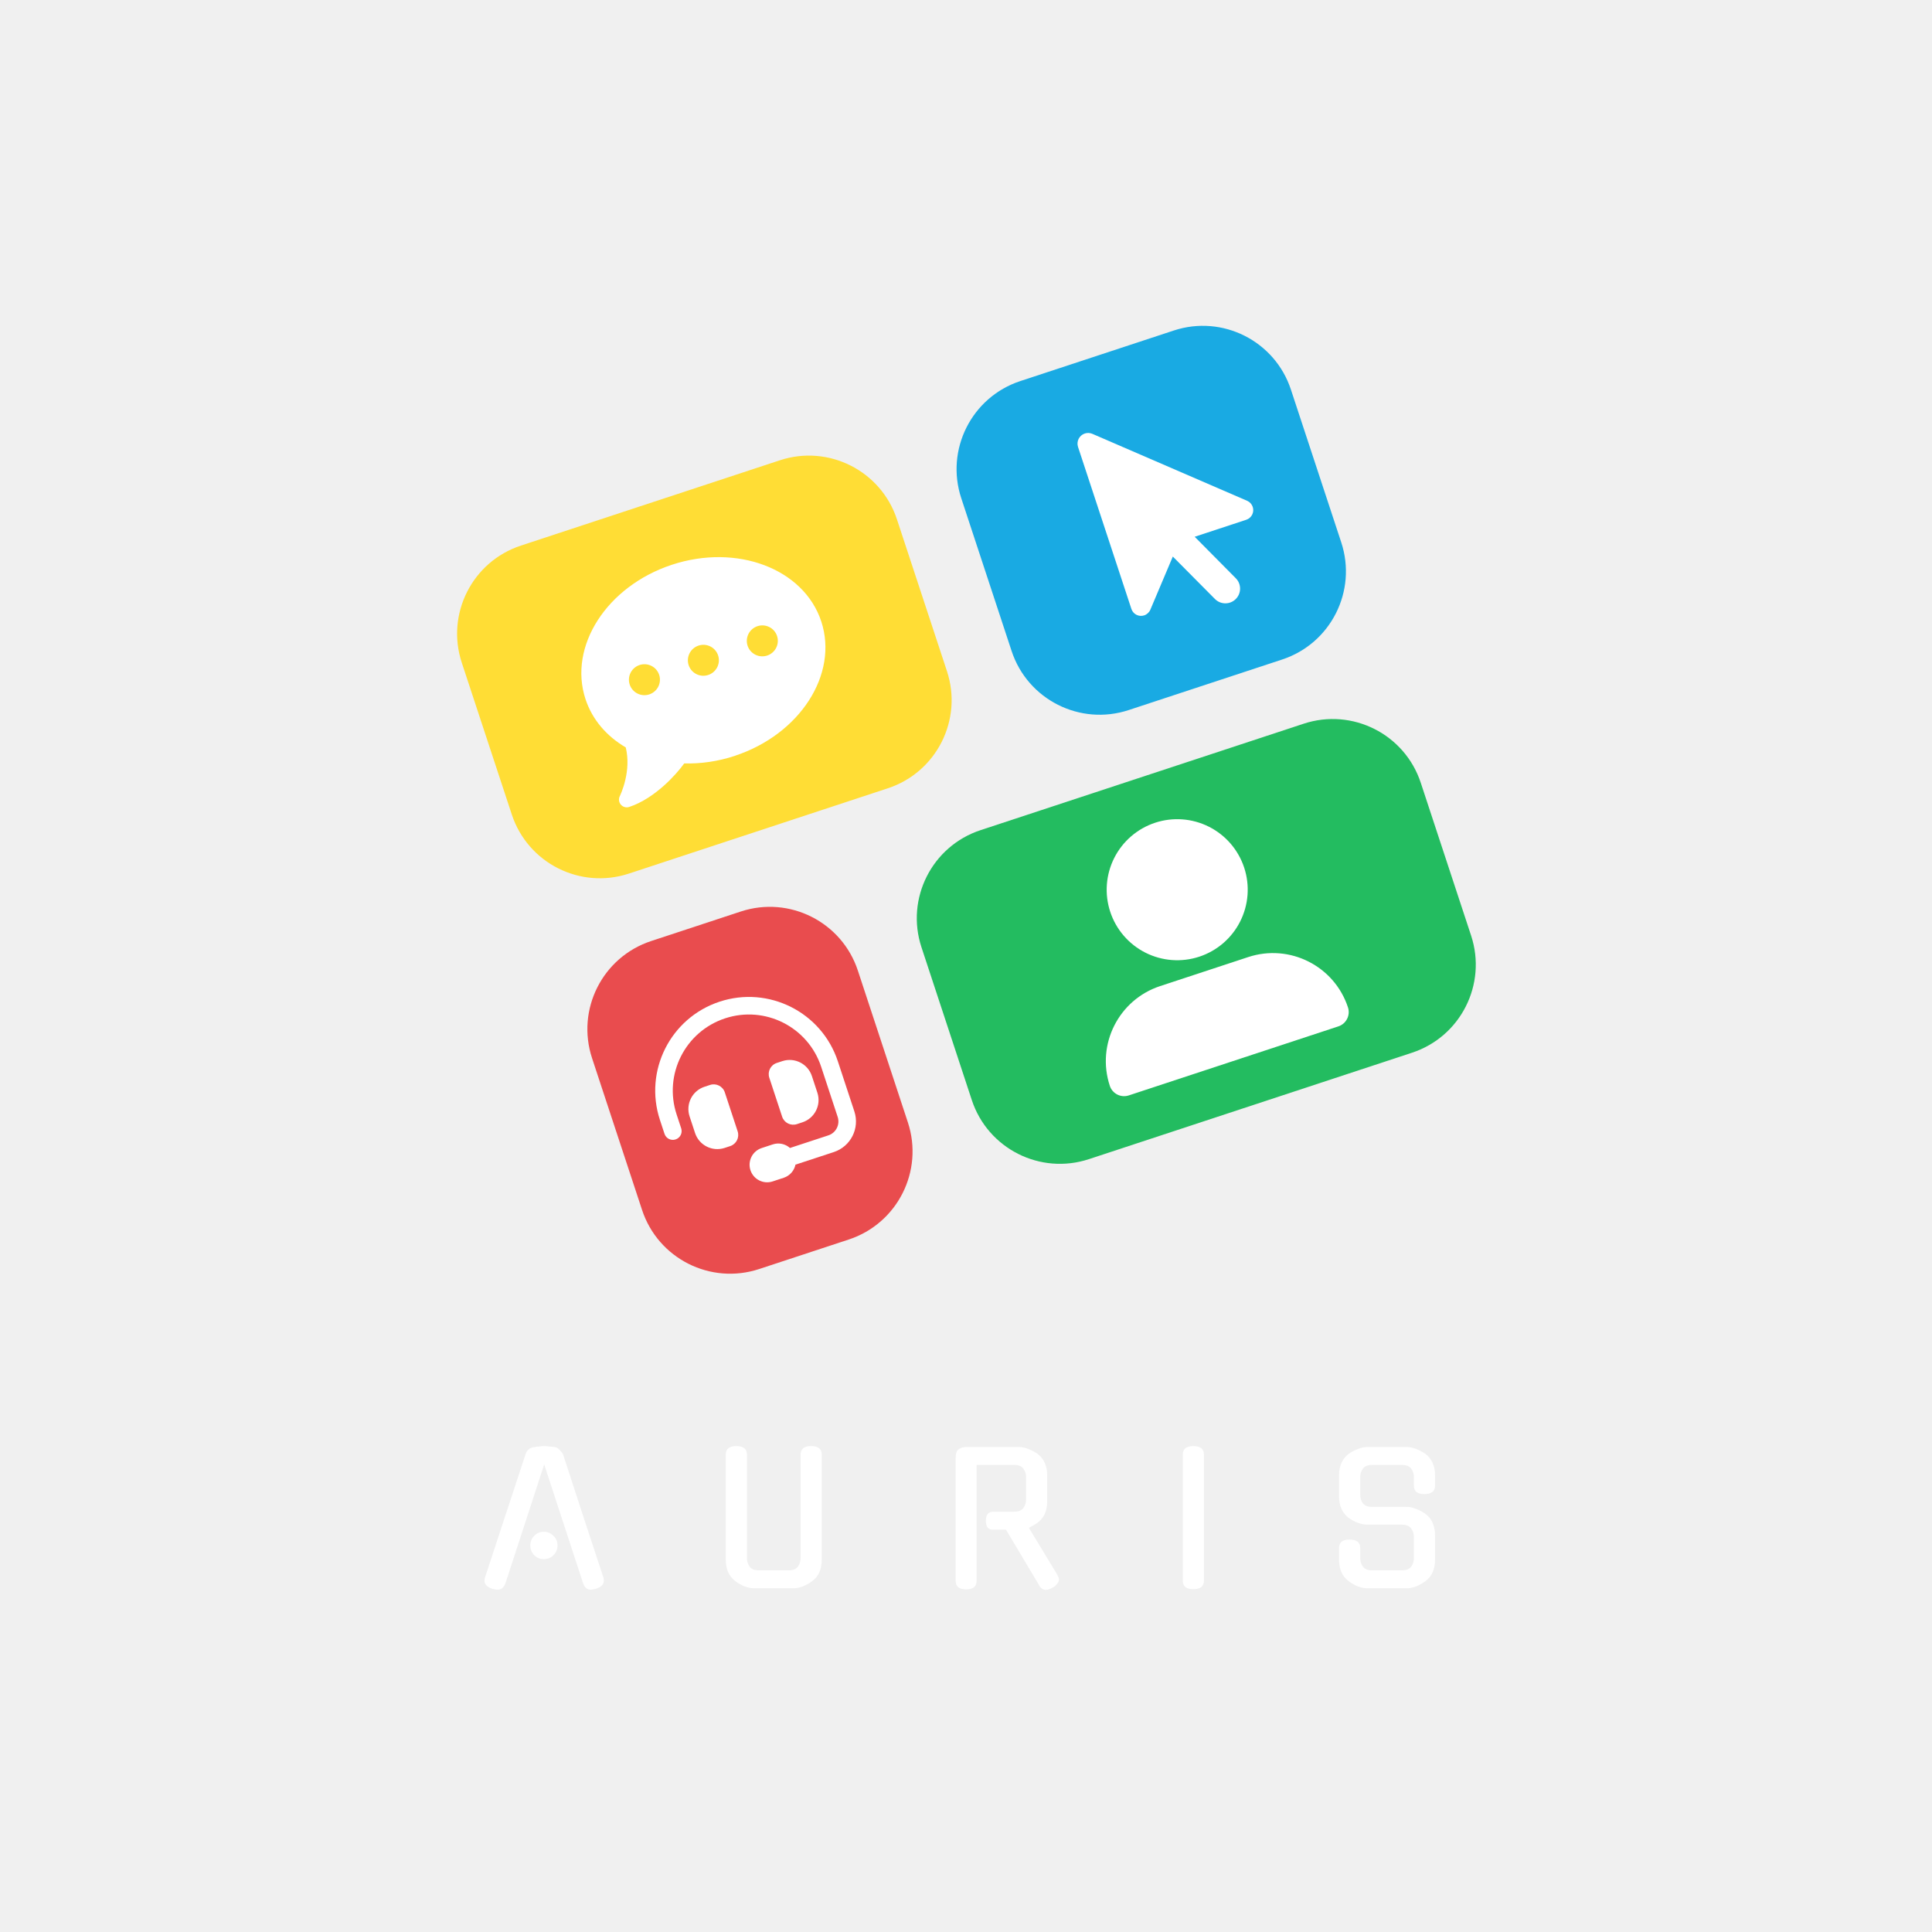
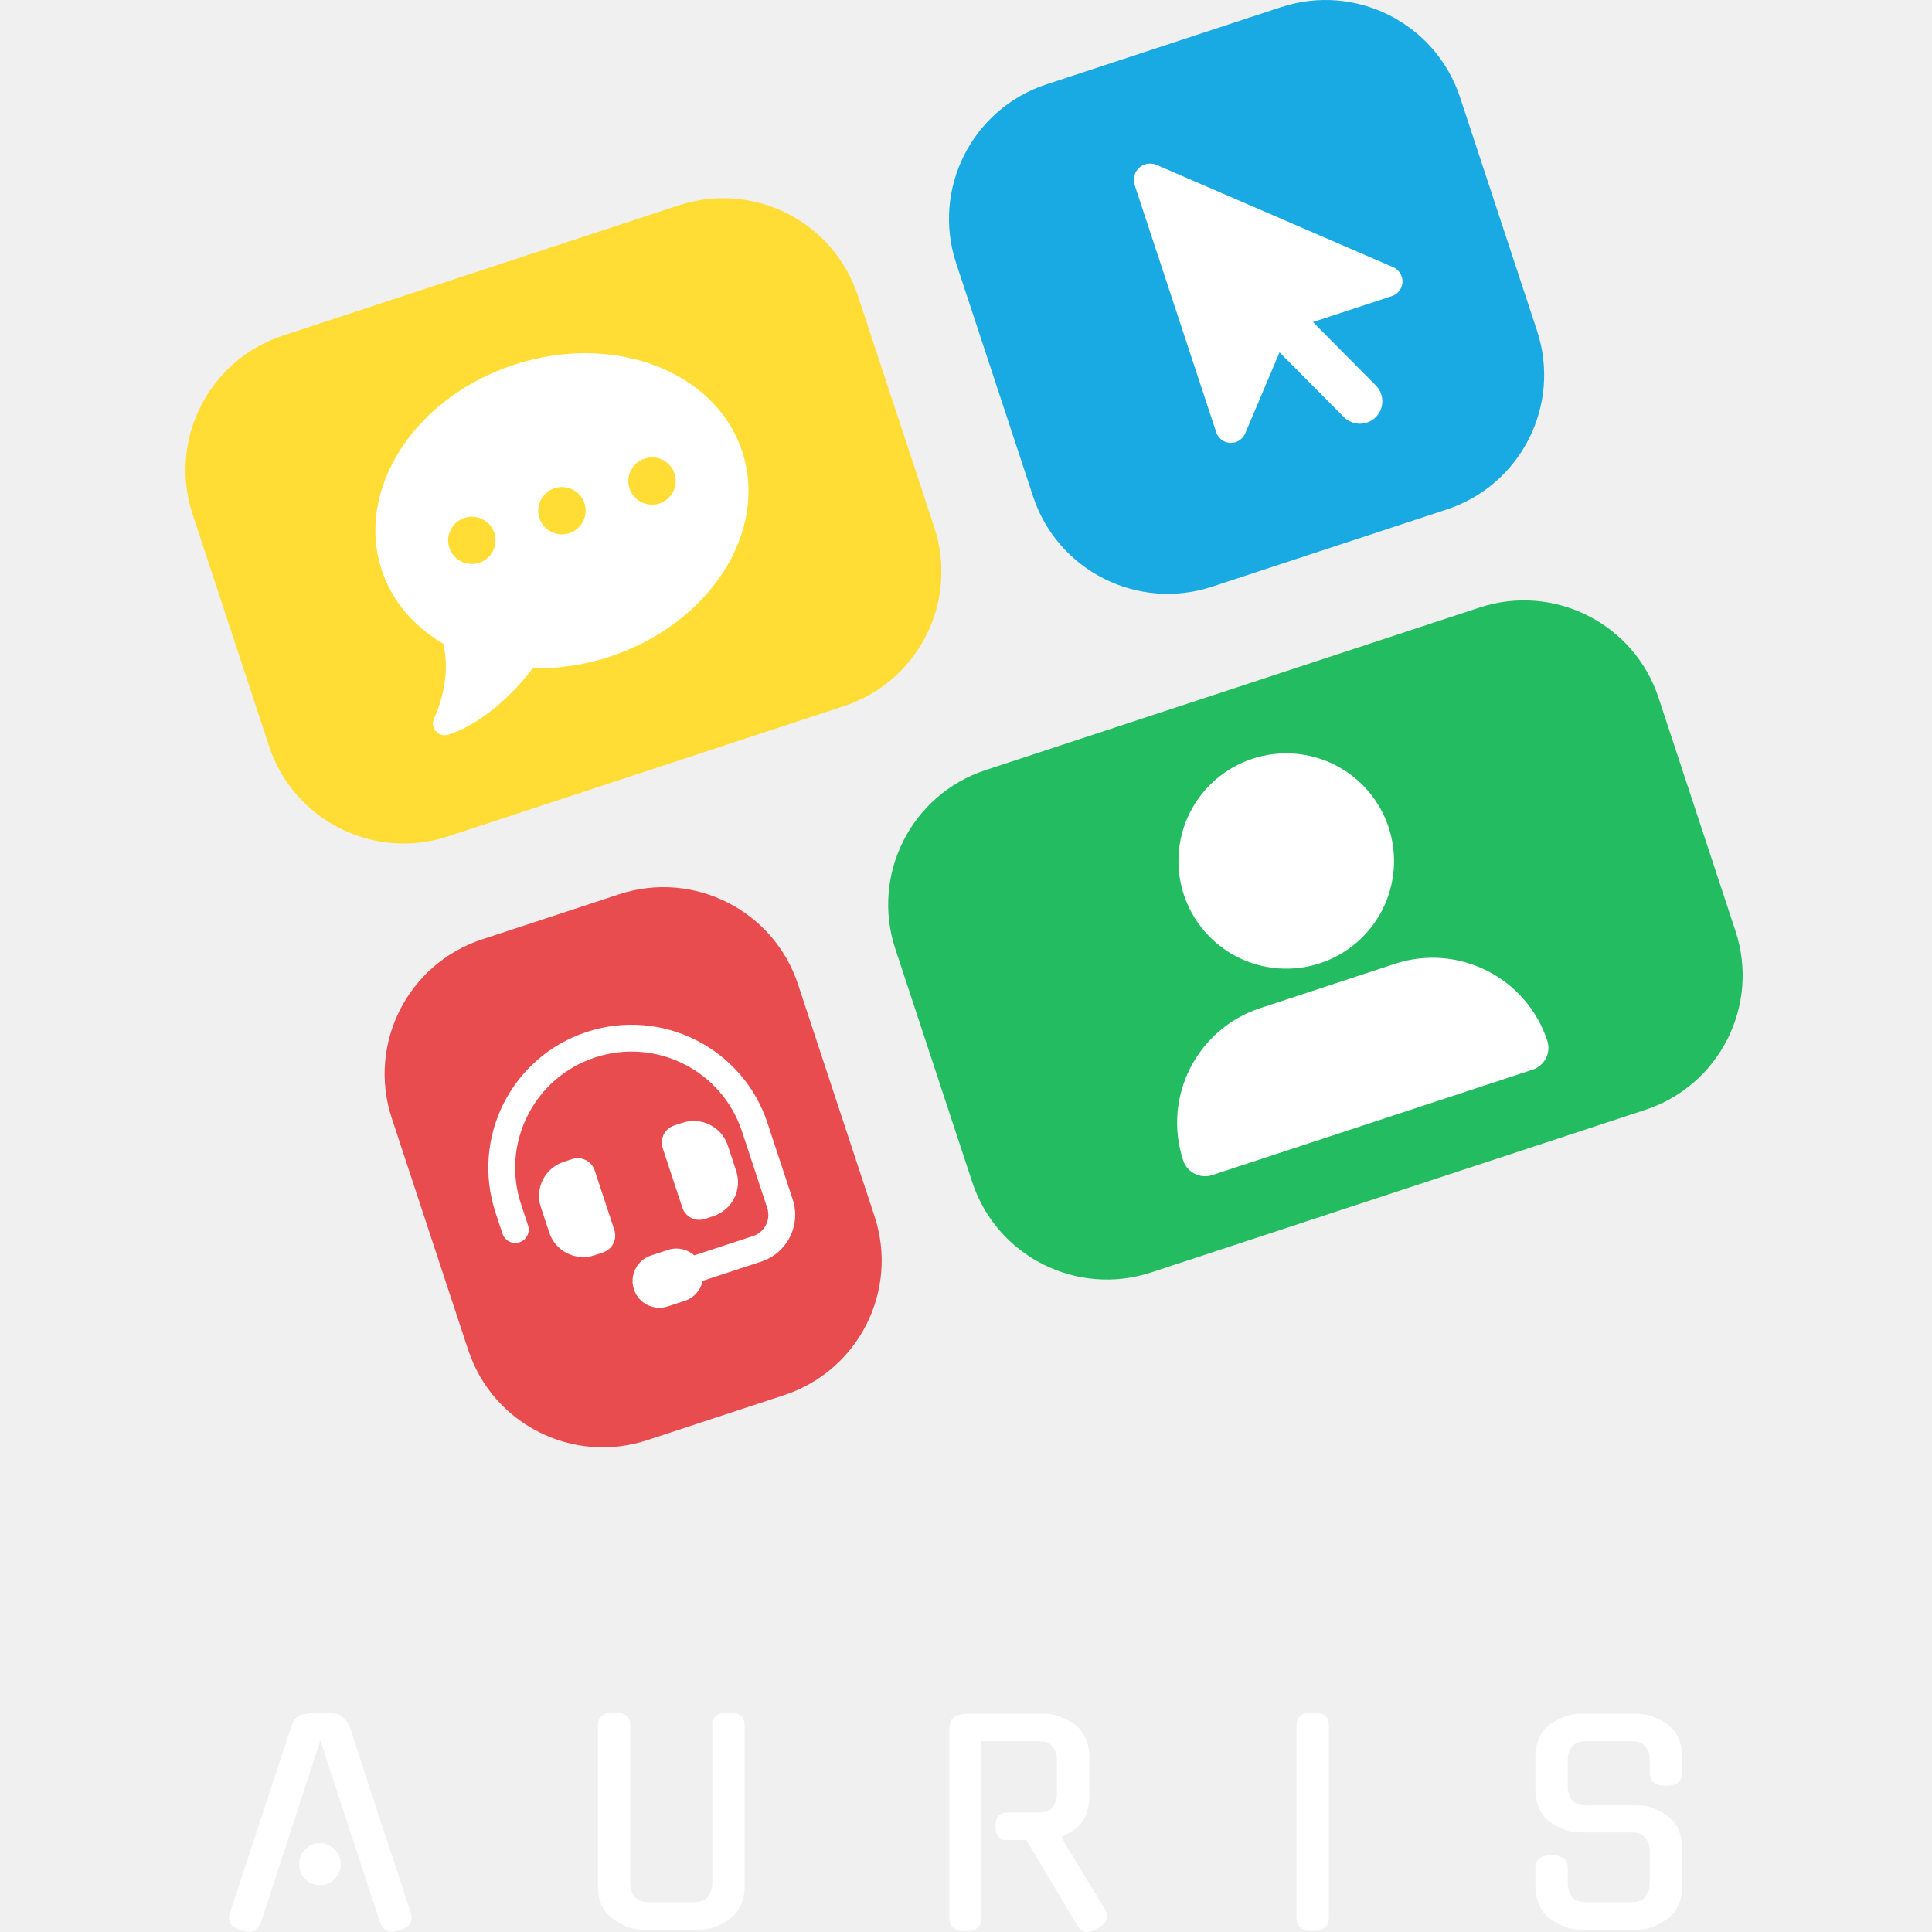
<svg xmlns="http://www.w3.org/2000/svg" width="500" height="500" viewBox="0 0 500 500" fill="none">
-   <rect x="241.262" y="106.13" width="89.825" height="89.644" rx="24" transform="rotate(-18.2334 241.262 106.13)" fill="#19AAE3" />
-   <path d="M278.996 115.675L292.804 157.591C293.259 158.971 294.743 159.71 296.111 159.259C296.823 159.025 297.412 158.492 297.708 157.793L303.526 144.034L314.425 155.018C315.906 156.51 318.315 156.518 319.807 155.037C321.299 153.555 321.307 151.147 319.826 149.655L309.182 138.913L322.533 134.515C323.912 134.061 324.662 132.573 324.208 131.194C323.973 130.482 323.445 129.904 322.757 129.604L282.715 112.282C282.087 112.012 281.399 111.976 280.754 112.188C279.307 112.665 278.519 114.228 278.996 115.675Z" fill="white" />
-   <path d="M238.476 245.148C234.328 232.559 241.172 218.991 253.761 214.844L337.388 187.295C349.978 183.148 363.545 189.991 367.693 202.581L380.722 242.133C384.87 254.723 378.026 268.29 365.437 272.438L281.81 299.987C269.22 304.134 255.653 297.29 251.505 284.701L238.476 245.148Z" fill="#23BC60" />
-   <path d="M310.37 247.591C314.967 246.077 318.775 242.798 320.955 238.476C323.135 234.154 323.509 229.143 321.994 224.546C320.48 219.948 317.201 216.141 312.879 213.961C308.557 211.781 303.546 211.407 298.949 212.921C294.351 214.436 290.544 217.715 288.364 222.037C286.184 226.359 285.81 231.369 287.325 235.967C288.839 240.564 292.118 244.372 296.44 246.552C300.762 248.732 305.772 249.106 310.37 247.591ZM300.239 255.199C289.513 258.732 283.685 270.287 287.218 281.013C287.892 283.059 290.097 284.161 292.131 283.491L346.375 265.622C348.421 264.947 349.523 262.743 348.853 260.709C345.32 249.983 333.765 244.154 323.039 247.688L300.239 255.199Z" fill="white" />
-   <path d="M153.223 273.848C149.076 261.259 155.92 247.691 168.509 243.544L191.711 235.9C204.3 231.753 217.868 238.597 222.015 251.186L234.959 290.476C239.106 303.066 232.262 316.633 219.673 320.781L196.471 328.424C183.882 332.571 170.314 325.728 166.167 313.138L153.223 273.848Z" fill="#E94C4E" />
-   <path d="M187.651 263.547C177.318 266.952 171.703 278.083 175.107 288.416L176.292 292.013C176.686 293.21 176.041 294.489 174.845 294.883C173.649 295.277 172.37 294.632 171.976 293.436L170.791 289.838C166.601 277.122 173.512 263.42 186.229 259.231C198.946 255.041 212.648 261.953 216.837 274.669L221.106 287.629C222.546 292 220.17 296.71 215.79 298.153L205.867 301.412C205.544 302.944 204.438 304.275 202.837 304.803L199.959 305.751C197.576 306.536 195.005 305.239 194.22 302.856C193.435 300.473 194.732 297.902 197.115 297.117L199.993 296.169C201.594 295.642 203.275 296.055 204.445 297.095L214.377 293.833C216.364 293.179 217.444 291.038 216.789 289.051L212.52 276.091C209.116 265.758 197.985 260.143 187.651 263.547ZM182.319 281.255L183.758 280.781C185.35 280.257 187.059 281.119 187.584 282.711L190.902 292.783C191.426 294.375 190.564 296.085 188.972 296.609L187.533 297.083C184.359 298.129 180.927 296.398 179.881 293.224L178.459 288.907C177.413 285.732 179.144 282.301 182.319 281.255ZM202.464 274.619C205.639 273.573 209.07 275.304 210.116 278.478L211.538 282.795C212.584 285.97 210.853 289.401 207.678 290.447L206.24 290.921C204.648 291.445 202.938 290.583 202.414 288.991L199.095 278.919C198.571 277.327 199.433 275.617 201.025 275.093L202.464 274.619Z" fill="white" />
-   <path d="M119.509 171.508C115.362 158.918 122.206 145.35 134.795 141.203L201.824 119.122C214.413 114.975 227.981 121.818 232.128 134.408L245.072 173.698C249.219 186.287 242.375 199.855 229.786 204.002L162.757 226.084C150.168 230.231 136.6 223.387 132.453 210.798L119.509 171.508Z" fill="#FFDD35" />
-   <path d="M190.178 195.602C207.03 190.05 217.042 174.486 212.544 160.829C208.045 147.173 190.742 140.607 173.89 146.158C157.038 151.71 147.026 167.274 151.525 180.931C153.291 186.291 157.033 190.552 161.943 193.427C162.676 196.414 162.397 199.378 161.856 201.743C161.56 203.053 161.183 204.152 160.89 204.907C160.737 205.287 160.621 205.576 160.529 205.777C160.481 205.872 160.453 205.947 160.429 205.995L160.405 206.042C160.037 206.769 160.148 207.629 160.681 208.244C161.214 208.859 162.058 209.094 162.832 208.839C166.253 207.712 169.349 205.52 171.802 203.342C174.139 201.254 175.997 199.074 177.075 197.573C181.315 197.691 185.761 197.07 190.182 195.613L190.178 195.602ZM165.527 172.102C166.538 171.769 167.64 171.85 168.59 172.328C169.54 172.805 170.261 173.64 170.593 174.649C170.925 175.658 170.842 176.757 170.362 177.706C169.882 178.655 169.044 179.375 168.032 179.709C167.021 180.042 165.919 179.961 164.969 179.483C164.019 179.005 163.298 178.17 162.966 177.162C162.633 176.153 162.717 175.053 163.197 174.104C163.677 173.155 164.515 172.435 165.527 172.102ZM180.781 167.077C181.793 166.743 182.895 166.825 183.845 167.302C184.795 167.78 185.516 168.615 185.848 169.624C186.18 170.632 186.097 171.732 185.617 172.681C185.137 173.63 184.299 174.35 183.287 174.683C182.276 175.017 181.174 174.935 180.223 174.458C179.273 173.98 178.553 173.145 178.22 172.136C177.888 171.128 177.971 170.028 178.452 169.079C178.932 168.13 179.77 167.41 180.781 167.077ZM193.475 167.111C193.143 166.102 193.226 165.003 193.706 164.054C194.186 163.105 195.025 162.385 196.036 162.051C197.047 161.718 198.149 161.799 199.1 162.277C200.05 162.755 200.77 163.59 201.103 164.598C201.435 165.607 201.352 166.707 200.872 167.656C200.391 168.605 199.553 169.325 198.542 169.658C197.53 169.991 196.428 169.91 195.478 169.432C194.528 168.955 193.808 168.12 193.475 167.111Z" fill="white" />
-   <path d="M140.837 378.984L130.763 409.896V409.85C130.579 410.31 130.318 410.693 129.981 411C129.674 411.276 129.291 411.414 128.831 411.414C128.585 411.414 128.34 411.383 128.095 411.322C127.88 411.291 127.65 411.245 127.405 411.184H127.451C125.703 410.632 125.059 409.651 125.519 408.24L136.007 376.362C136.16 375.871 136.421 375.457 136.789 375.12C137.187 374.783 137.647 374.583 138.169 374.522C138.69 374.43 139.196 374.369 139.687 374.338C140.177 374.277 140.561 374.246 140.837 374.246C141.113 374.246 141.496 374.277 141.987 374.338C142.477 374.369 142.983 374.415 143.505 374.476C143.934 374.537 144.348 374.767 144.747 375.166C145.176 375.565 145.498 375.963 145.713 376.362C147.43 381.637 149.163 386.957 150.911 392.324C152.689 397.66 154.437 402.965 156.155 408.24C156.584 409.651 155.94 410.632 154.223 411.184C153.977 411.245 153.747 411.291 153.533 411.322C153.349 411.383 153.134 411.414 152.889 411.414C152.459 411.414 152.061 411.276 151.693 411C151.355 410.693 151.11 410.31 150.957 409.85V409.896L140.837 378.984ZM144.287 399.96C144.287 400.941 143.934 401.785 143.229 402.49C142.554 403.165 141.726 403.502 140.745 403.502C139.763 403.502 138.935 403.165 138.261 402.49C137.586 401.785 137.249 400.941 137.249 399.96C137.249 398.979 137.586 398.151 138.261 397.476C138.935 396.771 139.763 396.418 140.745 396.418C141.726 396.418 142.554 396.771 143.229 397.476C143.934 398.151 144.287 398.979 144.287 399.96ZM212.668 403.64C212.668 406.124 211.84 407.979 210.184 409.206C209.387 409.789 208.559 410.249 207.7 410.586C206.872 410.893 206.059 411.046 205.262 411.046H195.234C194.437 411.046 193.609 410.893 192.75 410.586C191.922 410.249 191.109 409.789 190.312 409.206C189.515 408.593 188.901 407.841 188.472 406.952C188.043 406.032 187.828 404.928 187.828 403.64V376.454C187.828 374.982 188.733 374.246 190.542 374.246C192.382 374.246 193.302 374.982 193.302 376.454V403.272C193.302 404.069 193.532 404.79 193.992 405.434C194.452 406.078 195.249 406.4 196.384 406.4H204.112C205.247 406.4 206.044 406.078 206.504 405.434C206.964 404.79 207.194 404.069 207.194 403.272V376.454C207.194 374.982 208.099 374.246 209.908 374.246C211.748 374.246 212.668 374.982 212.668 376.454V403.64ZM260.342 395.866H256.8C256.278 395.866 255.864 395.667 255.558 395.268C255.282 394.839 255.144 394.271 255.144 393.566C255.144 392.002 255.788 391.22 257.076 391.22H262.458C263.592 391.22 264.39 390.898 264.85 390.254C265.31 389.61 265.54 388.905 265.54 388.138V382.204C265.54 381.437 265.31 380.732 264.85 380.088C264.39 379.444 263.592 379.122 262.458 379.122H252.752V409.114C252.752 410.586 251.847 411.322 250.038 411.322C248.228 411.322 247.324 410.586 247.324 409.114V377.236C247.324 376.132 247.6 375.396 248.152 375.028C248.734 374.66 249.424 374.476 250.222 374.476H263.608C264.405 374.476 265.233 374.645 266.092 374.982C266.95 375.319 267.778 375.749 268.576 376.27H268.53C269.327 376.853 269.94 377.619 270.37 378.57C270.799 379.49 271.014 380.563 271.014 381.79V388.506C271.014 390.99 270.186 392.845 268.53 394.072C268.192 394.317 267.824 394.547 267.426 394.762C267.058 394.977 266.674 395.191 266.276 395.406L273.636 407.55C273.728 407.703 273.82 407.903 273.912 408.148C274.004 408.393 274.05 408.593 274.05 408.746C274.05 409.482 273.528 410.187 272.486 410.862V410.816C271.78 411.245 271.182 411.46 270.692 411.46C269.986 411.46 269.419 411.107 268.99 410.402L269.036 410.448L260.342 395.866ZM311.578 409.068C311.578 410.54 310.658 411.276 308.818 411.276C307.008 411.276 306.104 410.54 306.104 409.068V376.454C306.104 374.982 307.008 374.246 308.818 374.246C310.658 374.246 311.578 374.982 311.578 376.454V409.068ZM363.981 389.978C364.778 389.978 365.606 390.147 366.465 390.484C367.324 390.821 368.152 391.266 368.949 391.818H368.903C369.7 392.37 370.314 393.121 370.743 394.072C371.172 395.023 371.387 396.111 371.387 397.338V403.64C371.387 406.124 370.559 407.979 368.903 409.206C368.106 409.789 367.278 410.249 366.419 410.586C365.591 410.893 364.778 411.046 363.981 411.046H353.953C353.156 411.046 352.328 410.893 351.469 410.586C350.641 410.249 349.828 409.789 349.031 409.206C347.375 407.979 346.547 406.124 346.547 403.64V400.604C346.547 399.163 347.452 398.442 349.261 398.442C351.101 398.442 352.021 399.163 352.021 400.604V403.272C352.021 404.069 352.251 404.79 352.711 405.434C353.171 406.078 353.968 406.4 355.103 406.4H362.831C363.966 406.4 364.763 406.078 365.223 405.434C365.683 404.79 365.913 404.069 365.913 403.272V397.706C365.913 396.939 365.683 396.234 365.223 395.59C364.763 394.915 363.966 394.578 362.831 394.578H353.953C352.358 394.578 350.718 393.995 349.031 392.83C347.375 391.542 346.547 389.687 346.547 387.264V381.79C346.547 380.563 346.762 379.49 347.191 378.57C347.62 377.619 348.234 376.853 349.031 376.27H348.985C349.782 375.749 350.61 375.319 351.469 374.982C352.328 374.645 353.156 374.476 353.953 374.476H363.981C364.778 374.476 365.606 374.645 366.465 374.982C367.324 375.319 368.152 375.749 368.949 376.27H368.903C369.7 376.853 370.314 377.619 370.743 378.57C371.172 379.49 371.387 380.563 371.387 381.79V384.504C371.387 385.945 370.467 386.666 368.627 386.666C366.818 386.666 365.913 385.945 365.913 384.504V382.204C365.913 381.437 365.683 380.732 365.223 380.088C364.763 379.444 363.966 379.122 362.831 379.122H355.103C353.968 379.122 353.171 379.444 352.711 380.088C352.251 380.732 352.021 381.437 352.021 382.204V386.896C352.021 387.693 352.251 388.414 352.711 389.058C353.171 389.671 353.968 389.978 355.103 389.978H363.981Z" fill="white" />
+   <path d="M82.909 450.412L67.51 497.612V497.542C67.228 498.244 66.83 498.829 66.314 499.298C65.845 499.719 65.259 499.93 64.556 499.93C64.181 499.93 63.806 499.883 63.431 499.789C63.103 499.742 62.751 499.672 62.376 499.579H62.447C59.775 498.736 58.79 497.237 59.493 495.083L75.526 446.409C75.76 445.66 76.159 445.027 76.721 444.512C77.33 443.997 78.034 443.693 78.831 443.599C79.627 443.459 80.401 443.365 81.151 443.318C81.901 443.225 82.487 443.178 82.909 443.178C83.331 443.178 83.917 443.225 84.667 443.318C85.417 443.365 86.19 443.435 86.987 443.529C87.644 443.623 88.276 443.974 88.886 444.583C89.542 445.191 90.034 445.8 90.362 446.409C92.988 454.463 95.636 462.587 98.308 470.781C101.027 478.929 103.699 487.029 106.324 495.083C106.981 497.237 105.996 498.736 103.371 499.579C102.996 499.672 102.644 499.742 102.316 499.789C102.035 499.883 101.707 499.93 101.332 499.93C100.676 499.93 100.066 499.719 99.504 499.298C98.988 498.829 98.613 498.244 98.379 497.542V497.612L82.909 450.412ZM88.183 482.441C88.183 483.939 87.644 485.227 86.565 486.304C85.534 487.334 84.268 487.849 82.768 487.849C81.268 487.849 80.002 487.334 78.971 486.304C77.94 485.227 77.424 483.939 77.424 482.441C77.424 480.942 77.94 479.678 78.971 478.648C80.002 477.571 81.268 477.032 82.768 477.032C84.268 477.032 85.534 477.571 86.565 478.648C87.644 479.678 88.183 480.942 88.183 482.441Z" fill="white" />
+   <path d="M192.712 488.06C192.712 491.852 191.446 494.685 188.915 496.558C187.696 497.448 186.43 498.15 185.117 498.666C183.852 499.134 182.609 499.368 181.391 499.368H166.062C164.843 499.368 163.577 499.134 162.264 498.666C160.999 498.15 159.757 497.448 158.538 496.558C157.319 495.622 156.381 494.475 155.725 493.117C155.069 491.712 154.741 490.026 154.741 488.06V446.549C154.741 444.302 156.124 443.178 158.889 443.178C161.702 443.178 163.108 444.302 163.108 446.549V487.498C163.108 488.715 163.46 489.816 164.163 490.799C164.866 491.782 166.085 492.274 167.82 492.274H179.633C181.367 492.274 182.586 491.782 183.289 490.799C183.992 489.816 184.344 488.715 184.344 487.498V446.549C184.344 444.302 185.727 443.178 188.493 443.178C191.305 443.178 192.712 444.302 192.712 446.549V488.06Z" fill="white" />
+   <path d="M265.587 476.189H260.172C259.375 476.189 258.742 475.885 258.274 475.276C257.852 474.621 257.641 473.755 257.641 472.678C257.641 470.29 258.625 469.095 260.594 469.095H268.821C270.556 469.095 271.774 468.604 272.478 467.62C273.181 466.637 273.532 465.56 273.532 464.39V455.329C273.532 454.158 273.181 453.081 272.478 452.098C271.774 451.115 270.556 450.623 268.821 450.623H253.984V496.418C253.984 498.666 252.601 499.789 249.836 499.789C247.07 499.789 245.687 498.666 245.687 496.418V447.743C245.687 446.058 246.109 444.934 246.953 444.372C247.843 443.81 248.898 443.529 250.117 443.529H270.579C271.798 443.529 273.064 443.787 274.376 444.302C275.689 444.817 276.954 445.472 278.173 446.268H278.103C279.322 447.158 280.259 448.329 280.916 449.78C281.572 451.185 281.9 452.824 281.9 454.697V464.951C281.9 468.744 280.634 471.577 278.103 473.45C277.587 473.825 277.025 474.176 276.415 474.504C275.853 474.832 275.267 475.159 274.657 475.487L285.908 494.03C286.049 494.264 286.189 494.568 286.33 494.943C286.471 495.318 286.541 495.622 286.541 495.856C286.541 496.98 285.744 498.057 284.15 499.087V499.017C283.072 499.672 282.158 500 281.408 500C280.33 500 279.462 499.462 278.806 498.385L278.876 498.455L265.587 476.189Z" fill="white" />
+   <path d="M343.907 496.348C343.907 498.595 342.501 499.719 339.688 499.719C336.923 499.719 335.54 498.595 335.54 496.348V446.549C335.54 444.302 336.923 443.178 339.688 443.178C342.501 443.178 343.907 444.302 343.907 446.549V496.348Z" fill="white" />
+   <path d="M424.012 467.199C425.231 467.199 426.497 467.457 427.809 467.972C429.122 468.487 430.388 469.166 431.606 470.009H431.536C432.755 470.851 433.693 471.999 434.349 473.45C435.005 474.902 435.333 476.564 435.333 478.437V488.06C435.333 491.852 434.068 494.685 431.536 496.558C430.317 497.448 429.052 498.15 427.739 498.666C426.473 499.134 425.231 499.368 424.012 499.368H408.683C407.464 499.368 406.199 499.134 404.886 498.666C403.62 498.15 402.378 497.448 401.159 496.558C398.628 494.685 397.362 491.852 397.362 488.06V483.424C397.362 481.223 398.745 480.123 401.511 480.123C404.324 480.123 405.73 481.223 405.73 483.424V487.498C405.73 488.715 406.082 489.816 406.785 490.799C407.488 491.782 408.707 492.274 410.441 492.274H422.254C423.989 492.274 425.208 491.782 425.911 490.799C426.614 489.816 426.966 488.715 426.966 487.498V478.999C426.966 477.828 426.614 476.751 425.911 475.768C425.208 474.738 423.989 474.223 422.254 474.223H408.683C406.246 474.223 403.738 473.333 401.159 471.554C398.628 469.587 397.362 466.754 397.362 463.055V454.697C397.362 452.824 397.69 451.185 398.347 449.78C399.003 448.329 399.941 447.158 401.159 446.268H401.089C402.308 445.472 403.574 444.817 404.886 444.302C406.199 443.787 407.464 443.529 408.683 443.529H424.012C425.231 443.529 426.497 443.787 427.809 444.302C429.122 444.817 430.388 445.472 431.606 446.268H431.536C432.755 447.158 433.693 448.329 434.349 449.78C435.005 451.185 435.333 452.824 435.333 454.697V458.841C435.333 461.042 433.927 462.142 431.114 462.142C428.348 462.142 426.966 461.042 426.966 458.841V455.329C426.966 454.158 426.614 453.081 425.911 452.098C425.208 451.115 423.989 450.623 422.254 450.623H410.441C408.707 450.623 407.488 451.115 406.785 452.098C406.082 453.081 405.73 454.158 405.73 455.329V462.493C405.73 463.711 406.082 464.811 406.785 465.794C407.488 466.731 408.707 467.199 410.441 467.199H424.012Z" fill="white" />
+   <path d="M247.445 68.103C241.106 48.881 251.567 28.164 270.811 21.832L331.536 1.85C350.78 -4.483 371.52 5.967 377.86 25.19L397.777 85.583C404.117 104.805 393.655 125.522 374.411 131.854L313.687 151.836C294.442 158.169 273.702 147.719 267.363 128.497L247.445 68.103Z" fill="#19AAE3" />
+   <path d="M293.647 47.872L314.755 111.875C315.449 113.981 317.718 115.109 319.809 114.421C320.897 114.063 321.798 113.25 322.25 112.183L331.144 91.175L347.804 107.945C350.069 110.223 353.751 110.236 356.031 107.974C358.312 105.712 358.325 102.034 356.06 99.756L339.79 83.355L360.198 76.639C362.306 75.946 363.453 73.674 362.759 71.568C362.4 70.481 361.592 69.599 360.541 69.141L299.332 42.691C298.372 42.28 297.32 42.224 296.335 42.548C294.123 43.276 292.918 45.663 293.647 47.872Z" fill="white" />
+   <path d="M231.706 245.566C225.367 226.343 235.828 205.627 255.072 199.294L382.907 157.229C402.151 150.897 422.891 161.346 429.23 180.569L449.148 240.962C455.488 260.185 445.026 280.901 425.782 287.234L297.948 329.299C278.704 335.631 257.964 325.182 251.624 305.959L231.706 245.566Z" fill="#23BC60" />
+   <path d="M341.606 249.296C348.633 246.983 354.454 241.976 357.786 235.377C361.118 228.778 361.69 221.127 359.375 214.107C357.06 207.088 352.047 201.274 345.441 197.945C338.835 194.617 331.175 194.046 324.147 196.358C317.119 198.671 311.299 203.677 307.967 210.276C304.634 216.875 304.063 224.527 306.378 231.546C308.693 238.566 313.705 244.38 320.312 247.709C326.918 251.037 334.578 251.608 341.606 249.296ZM326.119 260.912C309.723 266.307 300.814 283.95 306.215 300.327C307.246 303.452 310.616 305.135 313.726 304.111L396.644 276.826C399.772 275.797 401.456 272.431 400.432 269.325C395.031 252.947 377.368 244.048 360.972 249.443L326.119 260.912Z" fill="white" />
+   <path d="M101.388 289.387C95.048 270.165 105.509 249.448 124.754 243.116L160.221 231.445C179.465 225.112 200.205 235.562 206.545 254.785L226.33 314.777C232.67 334 222.209 354.717 202.964 361.049L167.497 372.72C148.253 379.052 127.513 368.603 121.173 349.38L101.388 289.387Z" fill="#E94C4E" />
+   <path d="M154.015 273.659C138.219 278.857 129.636 295.853 134.84 311.631L136.652 317.124C137.254 318.951 136.268 320.904 134.439 321.506C132.611 322.107 130.655 321.122 130.053 319.296L128.241 313.803C121.838 294.386 132.402 273.465 151.841 267.068C171.28 260.671 192.225 271.224 198.629 290.641L205.155 310.429C207.356 317.103 203.724 324.296 197.028 326.499L181.86 331.475C181.367 333.814 179.675 335.847 177.228 336.652L172.829 338.1C169.186 339.299 165.257 337.319 164.057 333.68C162.856 330.041 164.838 326.116 168.481 324.917L172.881 323.47C175.328 322.664 177.898 323.295 179.687 324.883L194.868 319.903C197.907 318.903 199.557 315.635 198.556 312.601L192.03 292.813C186.826 277.035 169.811 268.462 154.015 273.659ZM145.864 300.697L148.064 299.973C150.497 299.173 153.11 300.49 153.912 302.92L158.984 318.3C159.786 320.731 158.468 323.341 156.034 324.142L153.835 324.866C148.982 326.463 143.736 323.82 142.138 318.972L139.964 312.381C138.365 307.534 141.011 302.294 145.864 300.697ZM176.658 290.564C181.511 288.967 186.757 291.61 188.355 296.457L190.529 303.049C192.128 307.896 189.482 313.136 184.629 314.733L182.43 315.456C179.996 316.257 177.383 314.94 176.581 312.51L171.509 297.13C170.707 294.699 172.025 292.089 174.459 291.288L176.658 290.564Z" fill="white" />
+   <path d="M49.852 133.123C43.512 113.901 53.974 93.184 73.218 86.852L175.68 53.135C194.925 46.803 215.665 57.252 222.004 76.475L241.79 136.468C248.129 155.691 237.668 176.407 218.424 182.74L115.961 216.456C96.717 222.788 75.977 212.339 69.638 193.116L49.852 133.123Z" fill="#FFDD35" />
+   <path d="M157.878 169.913C183.638 161.436 198.943 137.671 192.066 116.819C185.189 95.967 158.74 85.941 132.98 94.418C107.22 102.894 91.914 126.66 98.791 147.512C101.491 155.696 107.211 162.203 114.717 166.593C115.837 171.153 115.411 175.679 114.583 179.291C114.132 181.29 113.555 182.969 113.107 184.122C112.874 184.701 112.696 185.142 112.555 185.45C112.482 185.595 112.439 185.709 112.402 185.782L112.366 185.854C111.803 186.965 111.973 188.277 112.788 189.216C113.602 190.155 114.892 190.515 116.076 190.125C121.305 188.405 126.037 185.057 129.787 181.731C133.36 178.544 136.201 175.215 137.848 172.923C144.329 173.103 151.125 172.155 157.884 169.931L157.878 169.913ZM120.195 134.031C121.741 133.522 123.425 133.646 124.878 134.376C126.33 135.105 127.432 136.38 127.94 137.92C128.448 139.46 128.321 141.139 127.586 142.588C126.852 144.037 125.571 145.137 124.025 145.646C122.479 146.154 120.795 146.03 119.342 145.301C117.89 144.572 116.788 143.297 116.28 141.757C115.772 140.216 115.899 138.537 116.634 137.088C117.368 135.64 118.649 134.54 120.195 134.031ZM143.514 126.358C145.06 125.849 146.744 125.973 148.197 126.702C149.649 127.432 150.75 128.707 151.258 130.247C151.766 131.787 151.639 133.466 150.905 134.915C150.171 136.364 148.89 137.464 147.344 137.972C145.798 138.481 144.113 138.357 142.661 137.628C141.208 136.899 140.107 135.624 139.599 134.083C139.091 132.543 139.218 130.864 139.952 129.415C140.686 127.966 141.967 126.867 143.514 126.358ZM162.918 126.41C162.41 124.87 162.537 123.191 163.271 121.742C164.005 120.293 165.286 119.193 166.832 118.685C168.378 118.176 170.063 118.3 171.515 119.029C172.968 119.758 174.069 121.033 174.577 122.574C175.085 124.114 174.958 125.793 174.224 127.242C173.49 128.691 172.209 129.79 170.663 130.299C169.117 130.808 167.432 130.684 165.98 129.955C164.527 129.225 163.426 127.95 162.918 126.41Z" fill="white" />
</svg>
